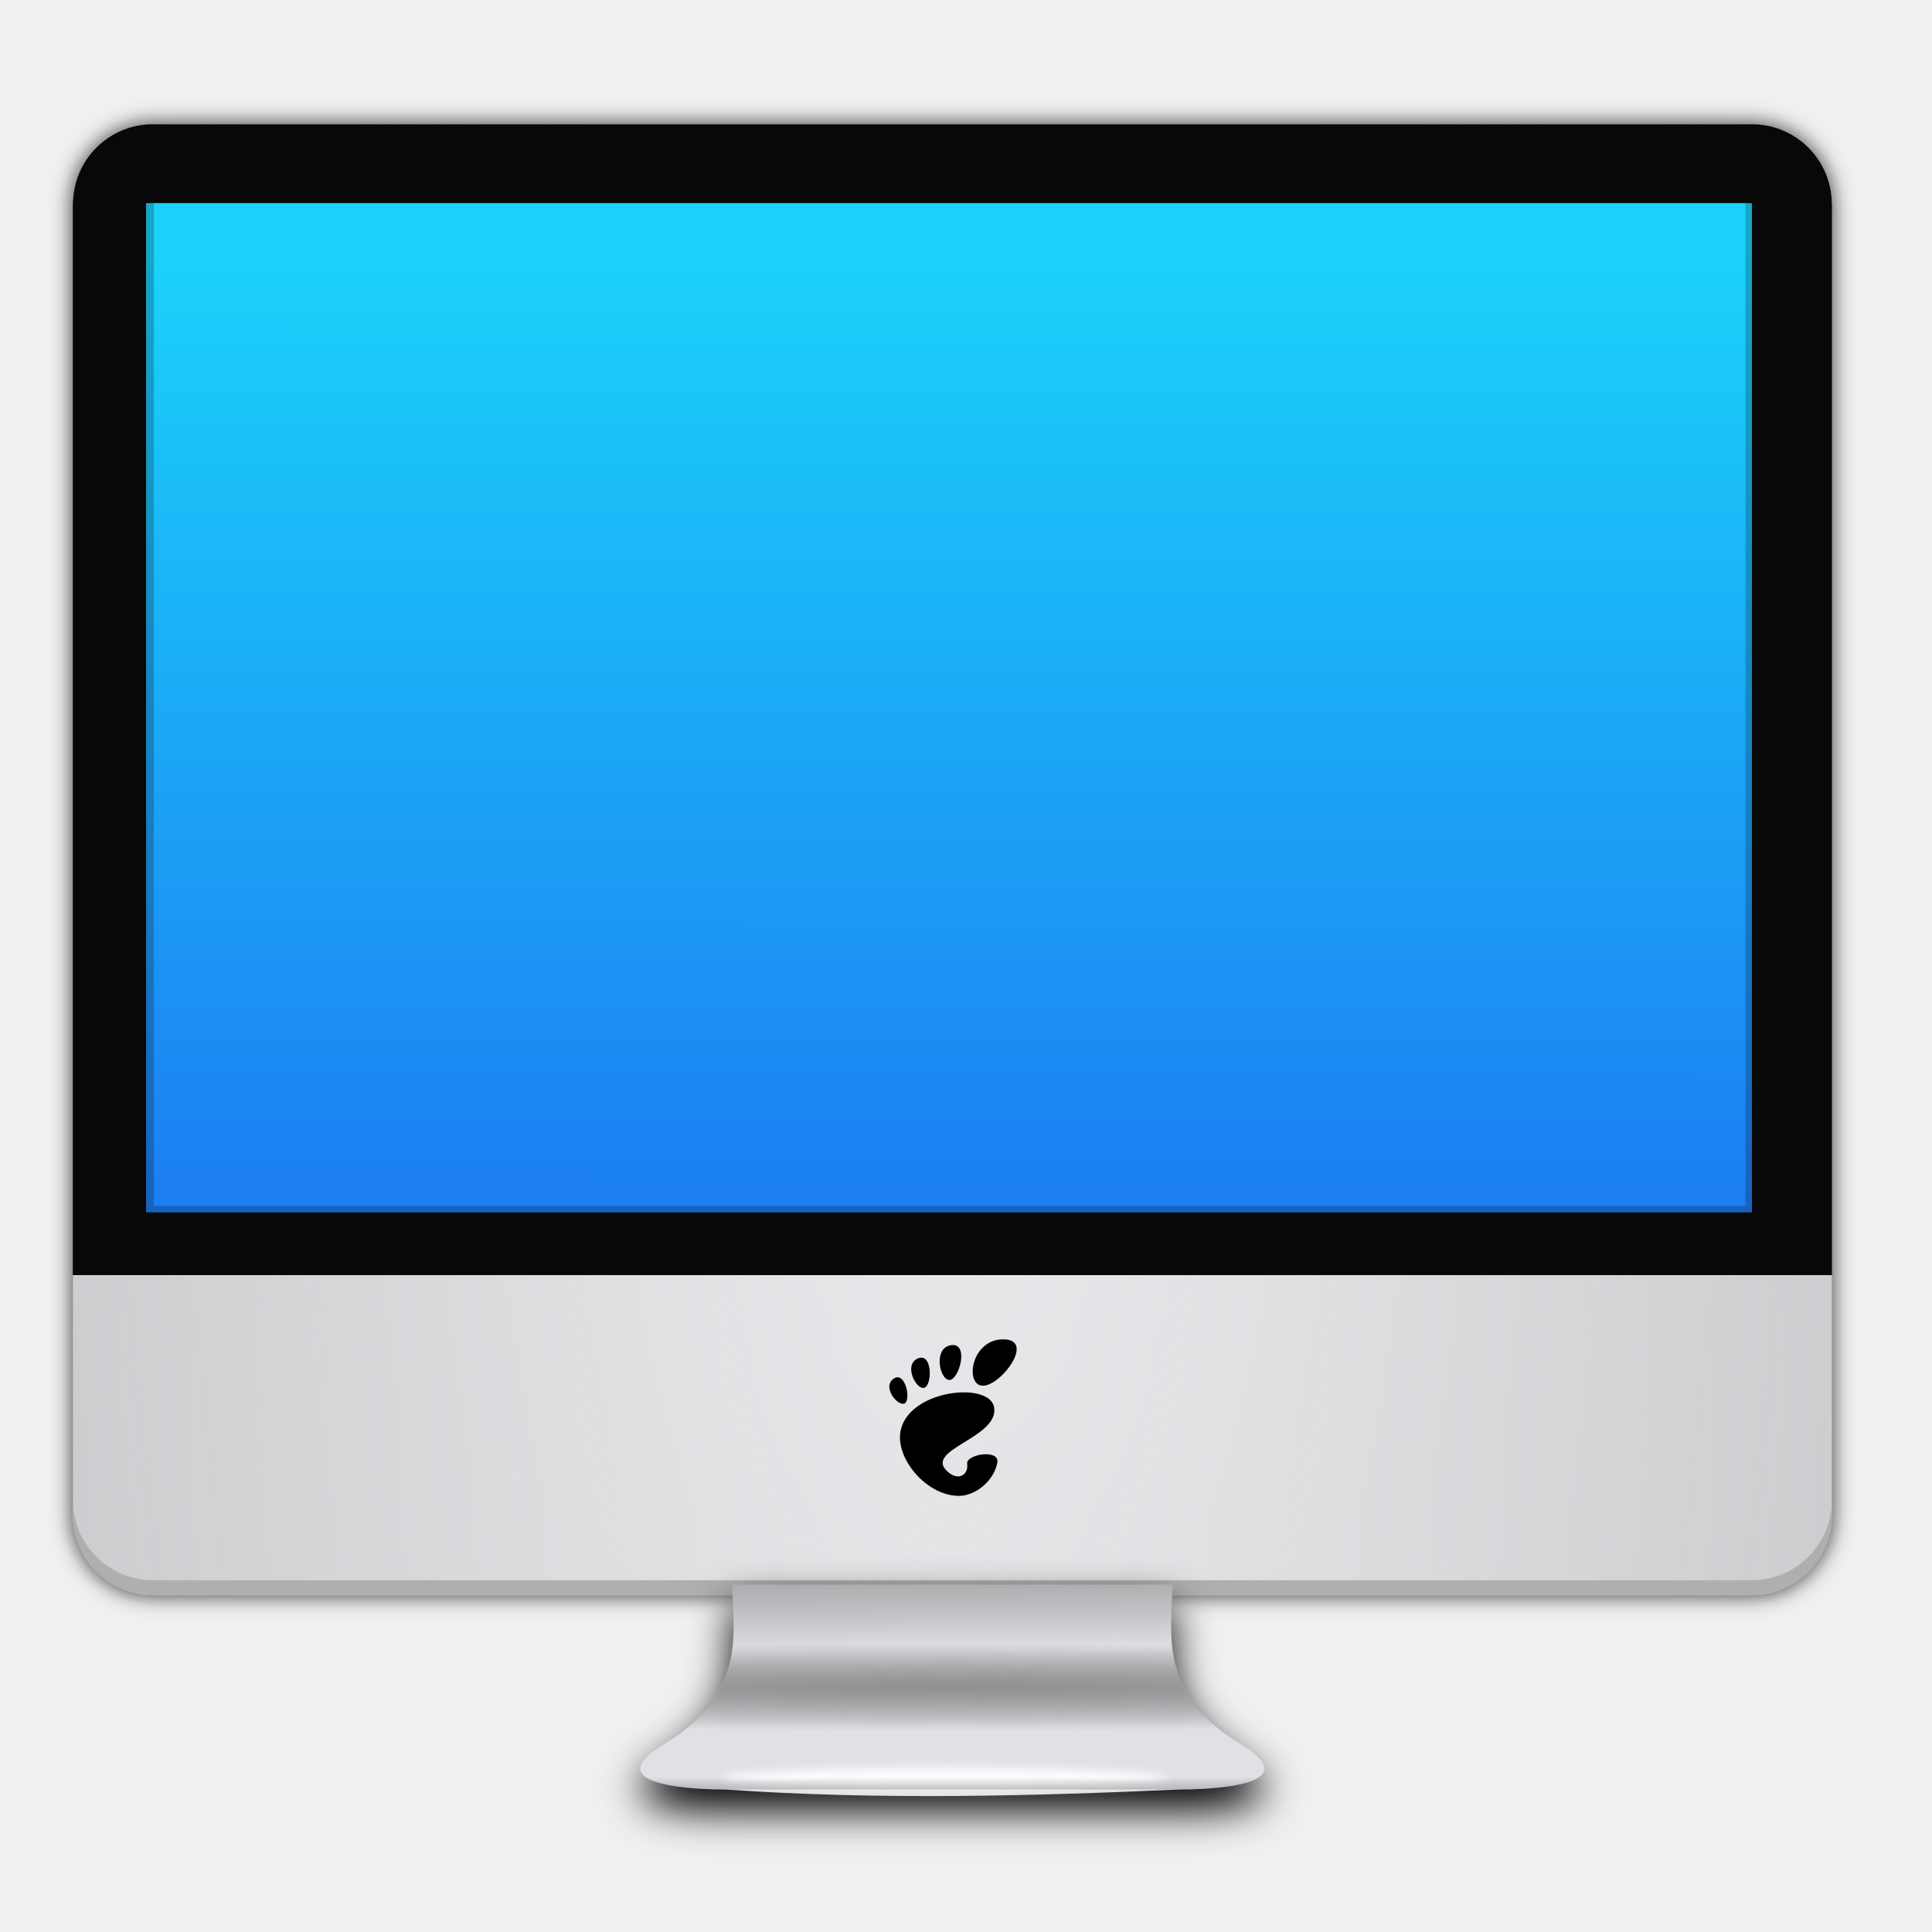
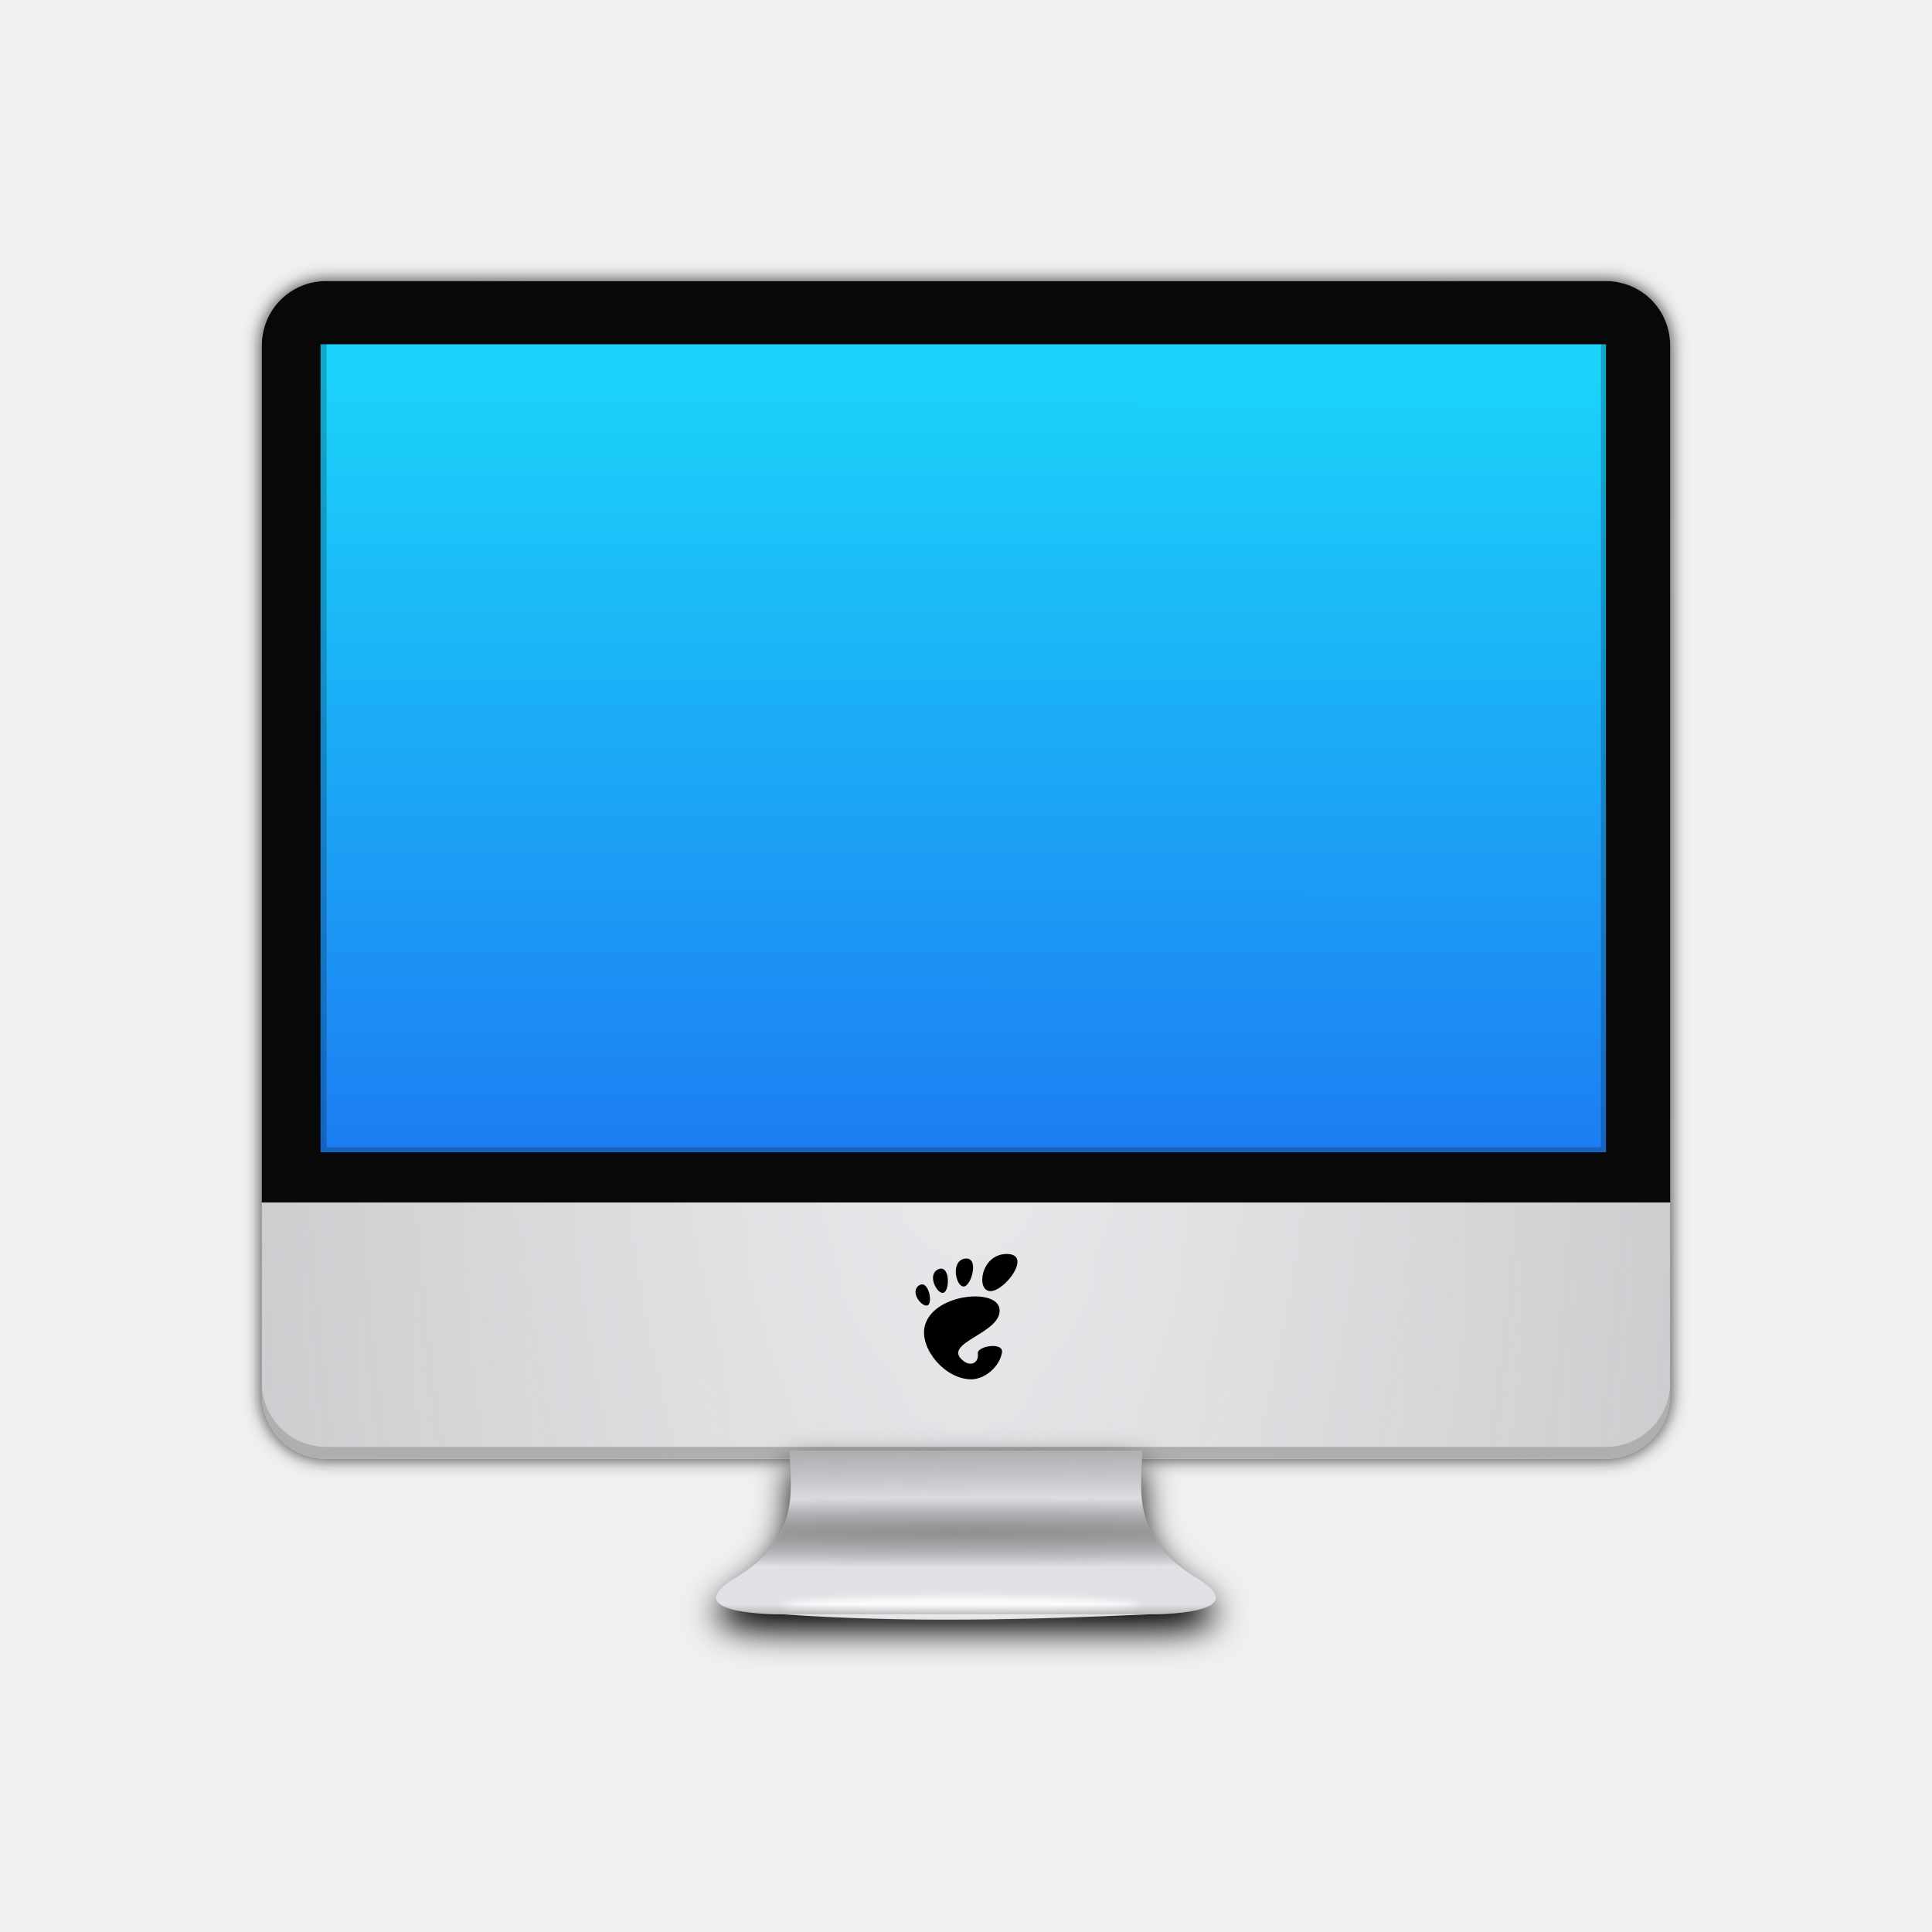
- <svg xmlns="http://www.w3.org/2000/svg" xmlns:xlink="http://www.w3.org/1999/xlink" height="136.533" viewBox="0 0 136.533 136.533" width="136.533" version="1.1" id="svg22">
-   <defs id="defs22" />
-   <linearGradient id="a">
-     <stop offset="0" stop-color="#909090" id="stop1" />
-     <stop offset="1" stop-color="#636363" stop-opacity="0" id="stop2" />
+ <svg xmlns="http://www.w3.org/2000/svg" xmlns:xlink="http://www.w3.org/1999/xlink" height="128" width="128">
+   <linearGradient id="prefix__a">
+     <stop offset="0" stop-color="#909090" />
+     <stop offset="1" stop-color="#636363" stop-opacity="0" />
  </linearGradient>
-   <radialGradient id="b" cx="199.223" cy="60.978" gradientTransform="matrix(1.011858,3e-8,-1.5e-7,5.095797,-134.2808,-251.2259)" gradientUnits="userSpaceOnUse" r="62.148">
-     <stop offset="0" stop-color="#e6e6e8" id="stop3" />
-     <stop offset="1" stop-color="#cbccce" id="stop4" />
+   <radialGradient id="prefix__c" cx="199.223" cy="60.978" gradientTransform="matrix(1.01186 0 0 5.0958 -134.28 -251.226)" gradientUnits="userSpaceOnUse" r="62.148">
+     <stop offset="0" stop-color="#e6e6e8" />
+     <stop offset="1" stop-color="#cbccce" />
  </radialGradient>
-   <radialGradient id="c" cx="199.223" cy="60.978" gradientTransform="matrix(1.31025,-4e-8,1e-7,3.615136,-193.7273,-160.9387)" gradientUnits="userSpaceOnUse" r="62.148">
-     <stop offset="0" stop-color="#ececef" id="stop5" />
-     <stop offset="1" stop-color="#cbccce" stop-opacity="0" id="stop6" />
+   <radialGradient id="prefix__d" cx="199.223" cy="60.978" gradientTransform="matrix(1.31025 0 0 3.61514 -193.727 -160.939)" gradientUnits="userSpaceOnUse" r="62.148">
+     <stop offset="0" stop-color="#ececef" />
+     <stop offset="1" stop-color="#cbccce" stop-opacity="0" />
  </radialGradient>
-   <filter id="d" color-interpolation-filters="sRGB" height="1.035" width="1.029" x="-0.014" y="-0.017">
-     <feGaussianBlur stdDeviation=".75" id="feGaussianBlur6" />
+   <filter id="prefix__b" color-interpolation-filters="sRGB" height="1.035" width="1.029" x="-.014" y="-.017">
+     <feGaussianBlur stdDeviation=".75" />
  </filter>
-   <linearGradient id="e" gradientUnits="userSpaceOnUse" x1="174.788" x2="174.864" y1="109.465" y2="118.125">
-     <stop offset="0" stop-color="#909090" id="stop7" />
-     <stop offset="1" stop-color="#727272" stop-opacity="0" id="stop8" />
+   <linearGradient id="prefix__g" gradientUnits="userSpaceOnUse" x1="174.788" x2="174.864" y1="109.465" y2="118.125">
+     <stop offset="0" stop-color="#909090" />
+     <stop offset="1" stop-color="#727272" stop-opacity="0" />
  </linearGradient>
-   <radialGradient id="f" cx="178.787" cy="120.704" gradientTransform="matrix(3.859108,-2.3e-7,0,0.1387987,-511.1717,103.9508)" gradientUnits="userSpaceOnUse" r="22.055" xlink:href="#a" />
-   <filter id="g" color-interpolation-filters="sRGB" height="2.008" width="1.05" x="-0.025" y="-0.504">
-     <feGaussianBlur stdDeviation=".328" id="feGaussianBlur8" />
+   <radialGradient id="prefix__h" cx="178.787" cy="120.704" gradientTransform="matrix(3.8591 0 0 .1388 -511.172 103.95)" gradientUnits="userSpaceOnUse" r="22.055" xlink:href="#prefix__a" />
+   <filter id="prefix__i" color-interpolation-filters="sRGB" height="2.008" width="1.05" x="-.025" y="-.504">
+     <feGaussianBlur stdDeviation=".328" />
  </filter>
-   <filter id="h" color-interpolation-filters="sRGB" height="1.491" width="1.161" x="-0.08" y="-0.245">
-     <feGaussianBlur stdDeviation="1.479" id="feGaussianBlur9" />
+   <filter id="prefix__f" color-interpolation-filters="sRGB" height="1.491" width="1.161" x="-.08" y="-.245">
+     <feGaussianBlur stdDeviation="1.479" />
  </filter>
-   <linearGradient id="i" gradientUnits="userSpaceOnUse" x1="183.063" x2="183.063" xlink:href="#a" y1="129.423" y2="127.061" />
-   <linearGradient id="j" gradientUnits="userSpaceOnUse" x1="23.844" x2="23.816" y1="17.574" y2="85.151">
-     <stop offset="0" stop-color="#1bd2fa" id="stop9" />
-     <stop offset="1" stop-color="#1c7ef2" id="stop10" />
+   <linearGradient id="prefix__j" gradientUnits="userSpaceOnUse" x1="183.063" x2="183.063" xlink:href="#prefix__a" y1="129.423" y2="127.061" />
+   <linearGradient id="prefix__e" gradientUnits="userSpaceOnUse" x1="23.844" x2="23.816" y1="17.574" y2="85.151">
+     <stop offset="0" stop-color="#1bd2fa" />
+     <stop offset="1" stop-color="#1c7ef2" />
  </linearGradient>
-   <rect fill="#1a1a1a" filter="url(#d)" height="103.95" opacity="0.887" rx="5.662" width="124.296" x="5.156" y="8.779" id="rect10" />
-   <rect fill="url(#b)" height="103.95" rx="5.662" width="124.296" x="5.156" y="8.779" id="rect11" style="fill:url(#b)" />
-   <rect fill="url(#c)" height="103.95" rx="5.662" width="124.296" x="5.156" y="8.779" id="rect12" style="fill:url(#c)" />
-   <path d="m 10.818,8.778 c -3.137,0 -5.662,2.526 -5.662,5.662 V 90.104 H 129.453 V 14.44 c 0,-3.137 -2.526,-5.662 -5.662,-5.662 z" fill="#080808" id="path12" />
-   <path d="M 10.318,12.353 H 123.812 V 85.682 H 10.318 Z" fill="url(#j)" id="path13" style="fill:url(#j)" />
-   <path d="m 5.156,106.01 v 1.057 c 0,3.137 2.526,5.662 5.662,5.662 H 123.791 c 3.137,0 5.662,-2.526 5.662,-5.662 v -1.057 c 0,3.137 -2.526,5.662 -5.662,5.662 H 10.818 c -3.137,0 -5.662,-2.526 -5.662,-5.662 z" fill="#afafaf" id="path14" />
-   <g transform="translate(-111.4828,-1.473949)" id="g19">
-     <path d="m 194.338,114.948 c -0.088,3.699 -0.946,7.822 4.951,11.334 4.707,2.926 -2.611,3.127 -4.43,3.127 h -5.667 c -8.826,0 -17.652,0 -26.478,0 -1.818,0 -9.136,-0.201 -4.43,-3.127 5.897,-3.513 5.039,-7.635 4.951,-11.334 z" filter="url(#h)" id="path15" />
-     <path d="m 194.338,113.474 c -0.088,3.699 -0.946,7.822 4.951,11.334 4.707,2.926 -2.611,3.127 -4.43,3.127 -10.492,0.463 -21.162,0.762 -32.145,0 -1.818,0 -9.136,-0.201 -4.43,-3.127 5.897,-3.513 5.039,-7.635 4.951,-11.334 z" fill="#e0e1e6" id="path16" />
-     <path d="m 194.338,113.474 c -0.088,3.699 -0.946,7.822 4.951,11.334 4.707,2.926 -2.611,3.127 -4.43,3.127 h -5.667 c -8.826,0 -17.652,0 -26.478,0 -1.818,0 -9.136,-0.201 -4.43,-3.127 5.897,-3.513 5.039,-7.635 4.951,-11.334 z" fill="url(#e)" id="path17" style="fill:url(#e)" />
-     <path d="m 194.338,113.474 c -0.088,3.699 -0.946,7.822 4.951,11.334 4.707,2.926 -2.611,3.127 -4.43,3.127 h -5.667 c -8.826,0 -17.652,0 -26.478,0 -1.818,0 -9.136,-0.201 -4.43,-3.127 5.897,-3.513 5.039,-7.635 4.951,-11.334 z" fill="url(#f)" id="path18" style="fill:url(#f)" />
-     <ellipse cx="178.288" cy="127.153" fill="#ffffff" filter="url(#g)" opacity="0.887" rx="15.764" ry="0.782" id="ellipse18" />
-     <path d="m 194.338,113.474 c -0.088,3.699 -0.946,7.822 4.951,11.334 4.707,2.926 -2.611,3.127 -4.43,3.127 h -5.667 c -8.826,0 -17.652,0 -26.478,0 -1.818,0 -9.136,-0.201 -4.43,-3.127 5.897,-3.513 5.039,-7.635 4.951,-11.334 z" fill="url(#i)" id="path19" style="fill:url(#i)" />
+   <g transform="matrix(.75061 0 0 .75061 13.48 12.034)">
+     <rect fill="#1a1a1a" filter="url(#prefix__b)" height="103.95" opacity=".887" rx="5.662" width="124.296" x="5.156" y="8.779" />
+     <rect fill="url(#prefix__c)" height="103.95" rx="5.662" width="124.296" x="5.156" y="8.779" />
+     <rect fill="url(#prefix__d)" height="103.95" rx="5.662" width="124.296" x="5.156" y="8.779" />
+     <path d="M10.818 8.778a5.65 5.65 0 00-5.662 5.662v75.664h124.297V14.44a5.65 5.65 0 00-5.662-5.662z" fill="#080808" />
+     <path d="M10.318 12.353h113.494v73.33H10.318z" fill="url(#prefix__e)" />
+     <path d="M5.156 106.01v1.057a5.65 5.65 0 005.662 5.662H123.79a5.65 5.65 0 005.662-5.662v-1.057a5.65 5.65 0 01-5.662 5.663H10.818a5.65 5.65 0 01-5.662-5.663z" fill="#afafaf" />
+     <g transform="translate(-111.483 -1.474)">
+       <path d="M194.338 114.948c-.088 3.7-.946 7.821 4.951 11.334 4.707 2.926-2.611 3.127-4.43 3.127h-32.144c-1.818 0-9.137-.201-4.43-3.127 5.897-3.513 5.039-7.635 4.95-11.334z" filter="url(#prefix__f)" />
+       <path d="M194.338 113.474c-.088 3.7-.946 7.821 4.951 11.334 4.707 2.926-2.611 3.127-4.43 3.127-10.491.463-21.162.762-32.144 0-1.818 0-9.137-.201-4.43-3.127 5.897-3.513 5.039-7.635 4.95-11.334z" fill="#e0e1e6" />
+       <path d="M194.338 113.474c-.088 3.7-.946 7.821 4.951 11.334 4.707 2.926-2.611 3.127-4.43 3.127h-32.144c-1.818 0-9.137-.201-4.43-3.127 5.897-3.513 5.039-7.635 4.95-11.334z" fill="url(#prefix__g)" />
+       <path d="M194.338 113.474c-.088 3.7-.946 7.821 4.951 11.334 4.707 2.926-2.611 3.127-4.43 3.127h-32.144c-1.818 0-9.137-.201-4.43-3.127 5.897-3.513 5.039-7.635 4.95-11.334z" fill="url(#prefix__h)" />
+       <ellipse cx="178.288" cy="127.153" fill="#fff" filter="url(#prefix__i)" opacity=".887" rx="15.764" ry=".782" />
+       <path d="M194.338 113.474c-.088 3.7-.946 7.821 4.951 11.334 4.707 2.926-2.611 3.127-4.43 3.127h-32.144c-1.818 0-9.137-.201-4.43-3.127 5.897-3.513 5.039-7.635 4.95-11.334z" fill="url(#prefix__j)" />
+     </g>
+     <path d="M70.9 94.65c-2.302 0-2.734 3.278-1.44 3.278 1.295 0 3.74-3.278 1.44-3.278zM67.078 97.522c.69.042 1.445-2.63.15-2.463-1.295.168-.84 2.42-.15 2.463zM63.919 99.182c.49-.215.063-2.326-.77-1.75-.834.575.28 1.966.77 1.75zM65.3 98.078c.584-.12.616-2.513-.425-2.084-1.04.43-.158 2.203.425 2.084zM68.348 103.435c.103.79-.58 1.181-1.25.671-2.132-1.623 3.53-2.432 3.156-4.65-.31-1.84-5.956-1.273-6.6 1.606-.435 1.948 1.792 4.65 4.116 4.65 1.143 0 2.461-1.032 2.708-2.34.188-.997-2.217-.597-2.13.063z" />
+     <path d="M10.318 12.352v73.33h113.494v-73.33zm.553.508h112.48v72.361H10.871z" fill-opacity=".212" />
+     <path d="M10.818 9.027a5.65 5.65 0 00-5.662 5.662v75.415h124.297V14.689a5.65 5.65 0 00-5.662-5.662zm-.5 5.327h113.495v71.328H10.317z" fill="#080808" />
  </g>
-   <g transform="matrix(0.09354032,0,0,0.09354032,62.84825,94.65)" style="fill:#000000;fill-opacity:1;fill-rule:nonzero;stroke:none" id="g3771">
-     <g style="fill:#000000;fill-opacity:1" id="g3773">
-       <path d="M 86.068,0 C 61.466,0 56.851,35.041 70.691,35.041 84.529,35.041 110.671,0 86.068,0 Z" style="fill:#000000;fill-opacity:1" id="path3775" />
-       <path d="M 45.217,30.699 C 52.586,31.149 60.671,2.577 46.821,4.374 32.976,6.171 37.845,30.249 45.217,30.699 Z" style="fill:#000000;fill-opacity:1" id="path3777" />
-       <path d="M 11.445,48.453 C 16.686,46.146 12.12,23.581 3.208,29.735 -5.7,35.89 6.204,50.759 11.445,48.453 Z" style="fill:#000000;fill-opacity:1" id="path3779" />
-       <path d="M 26.212,36.642 C 32.451,35.37 32.793,9.778 21.667,14.369 10.539,18.961 19.978,37.916 26.212,36.642 Z" style="fill:#000000;fill-opacity:1" id="path3781" />
-       <path d="m 58.791,93.913 c 1.107,8.454 -6.202,12.629 -13.36,7.179 C 22.644,83.743 83.16,75.088 79.171,51.386 75.86,31.712 15.495,37.769 8.621,68.553 3.968,89.374 27.774,118.26 52.614,118.26 c 12.22,0 26.315,-11.034 28.952,-25.012 C 83.58,82.589 57.867,86.86 58.791,93.913 Z" style="fill:#000000;fill-opacity:1" id="path3783" />
-     </g>
-   </g>
-   <path d="M 10.318,12.352 V 85.682 H 123.812 V 12.352 Z m 0.553,0.508 H 123.351 V 85.221 H 10.871 Z" fill-opacity="0.212" id="path21" />
-   <path d="m 10.818,9.027 c -3.137,0 -5.662,2.526 -5.662,5.662 V 90.104 H 129.453 V 14.689 c 0,-3.137 -2.526,-5.662 -5.662,-5.662 z m -0.5,5.326 H 123.812 V 85.682 H 10.318 Z" fill="#080808" id="path22" />
</svg>
